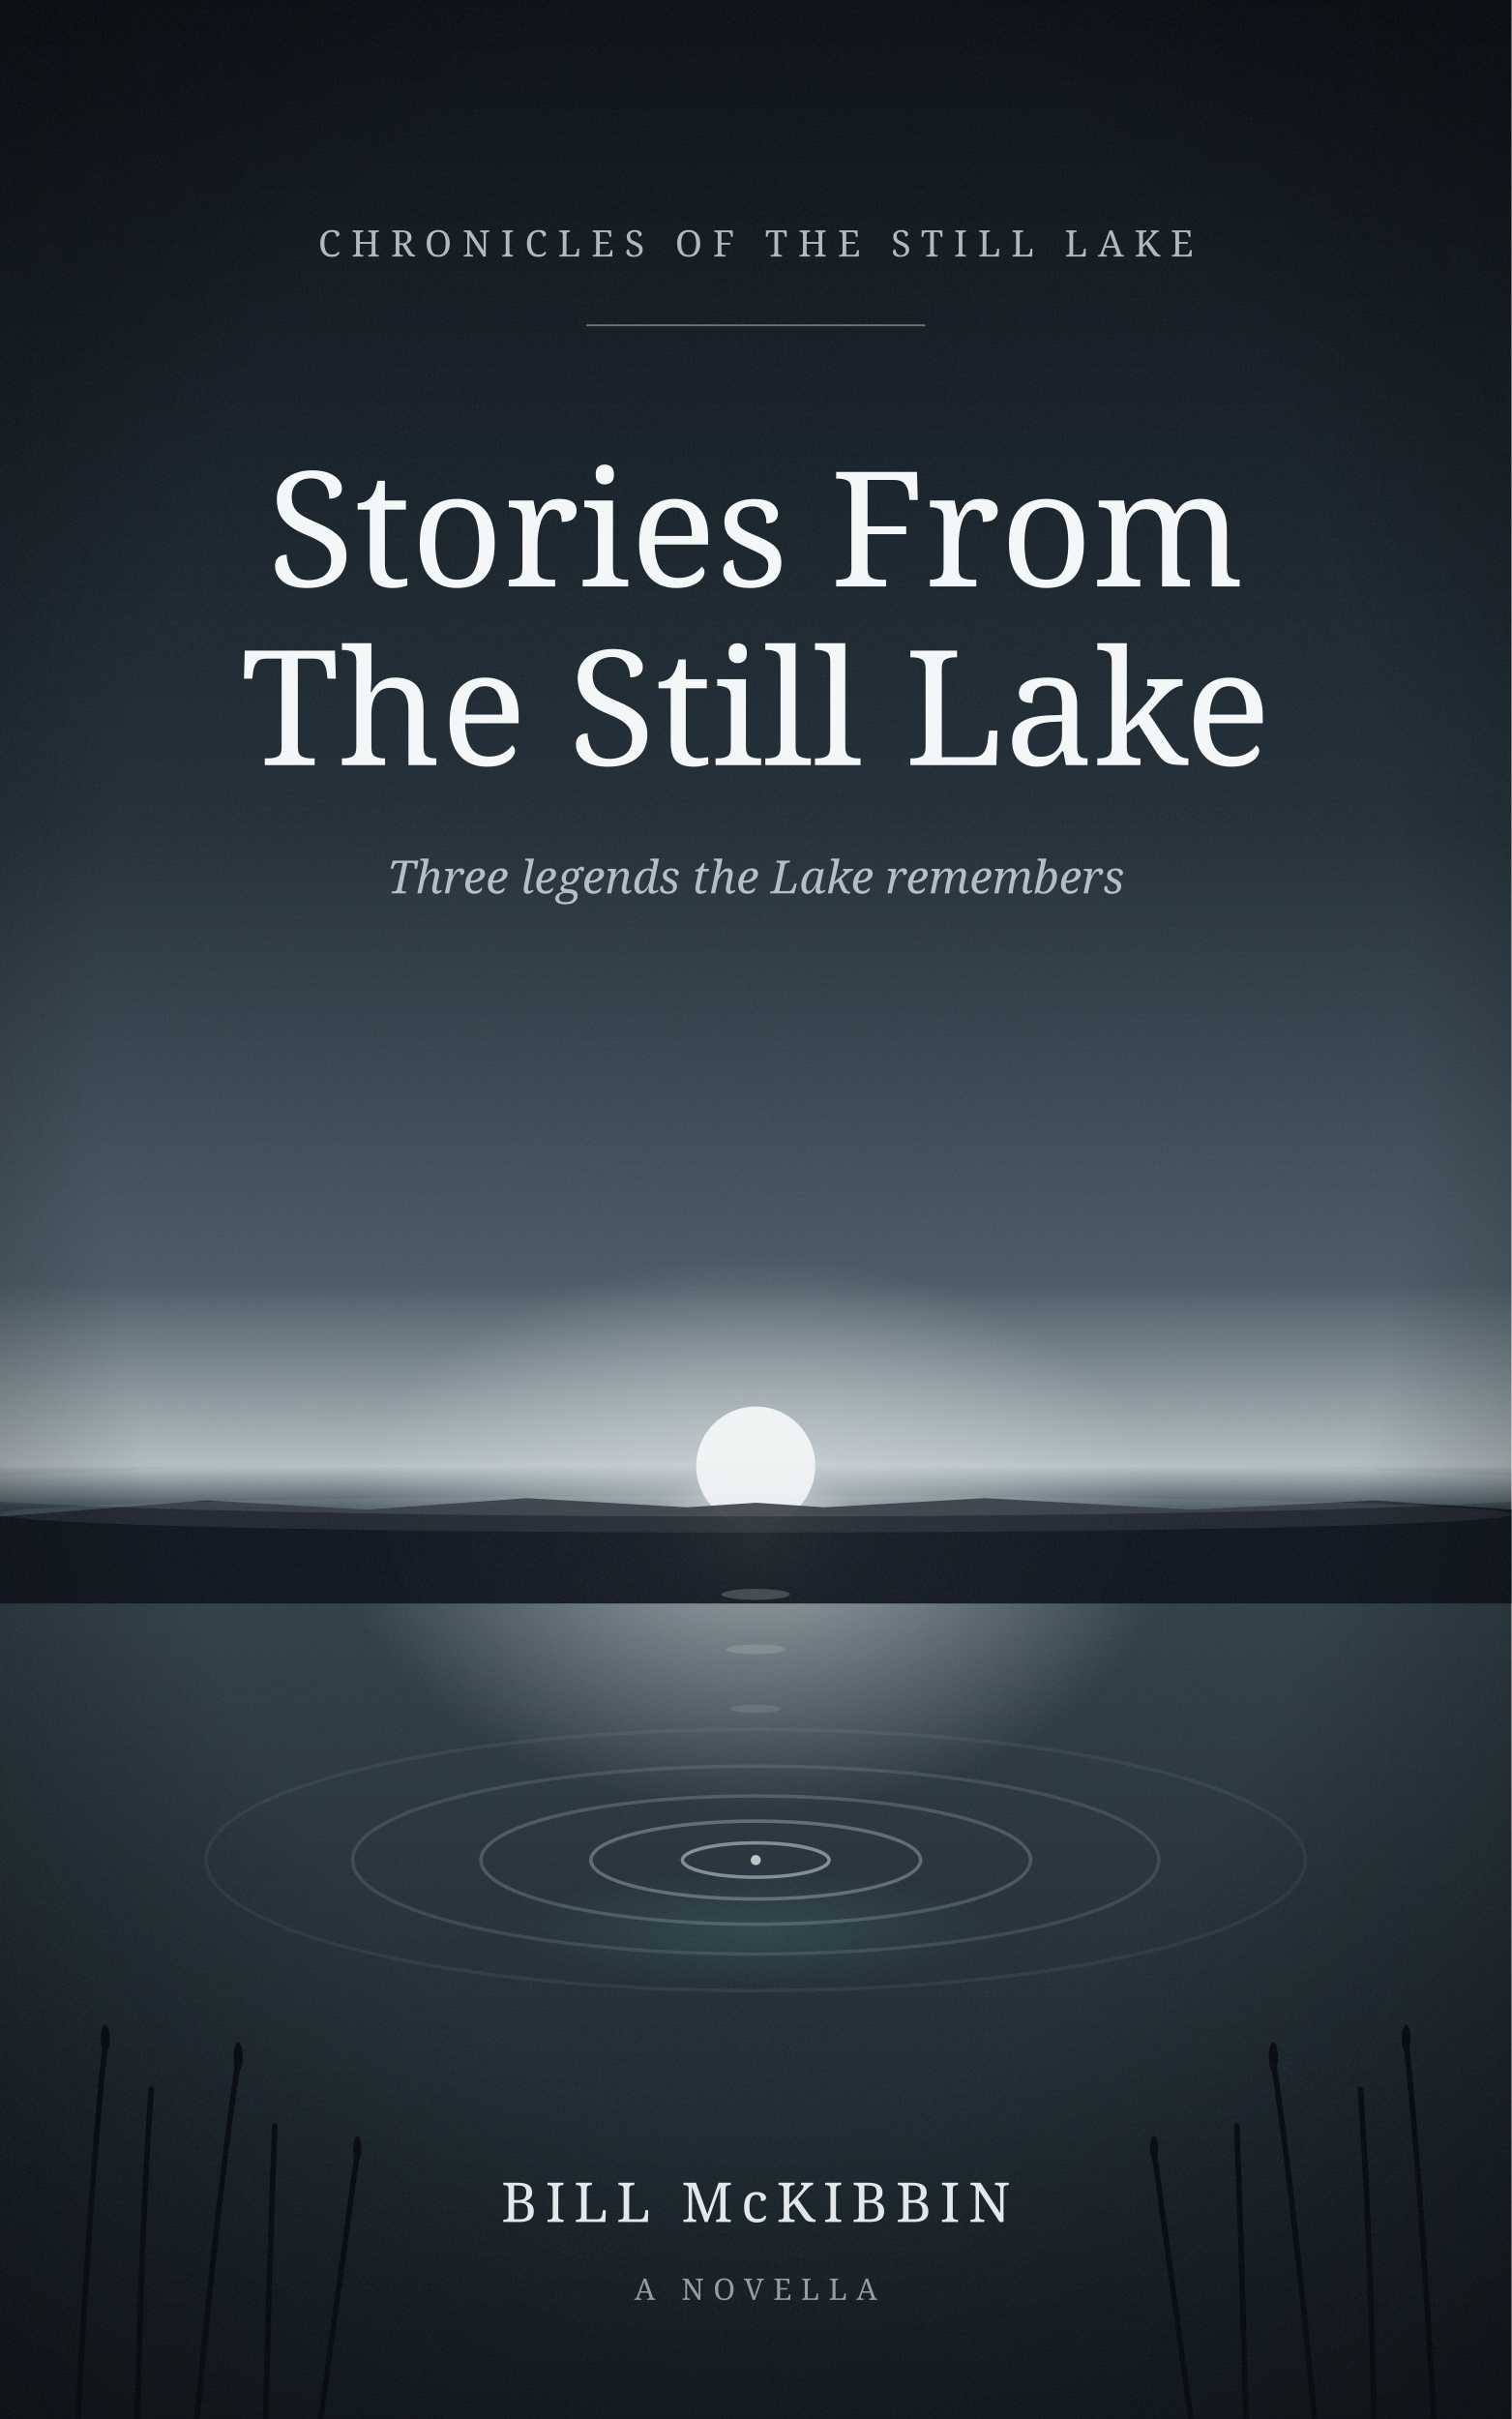
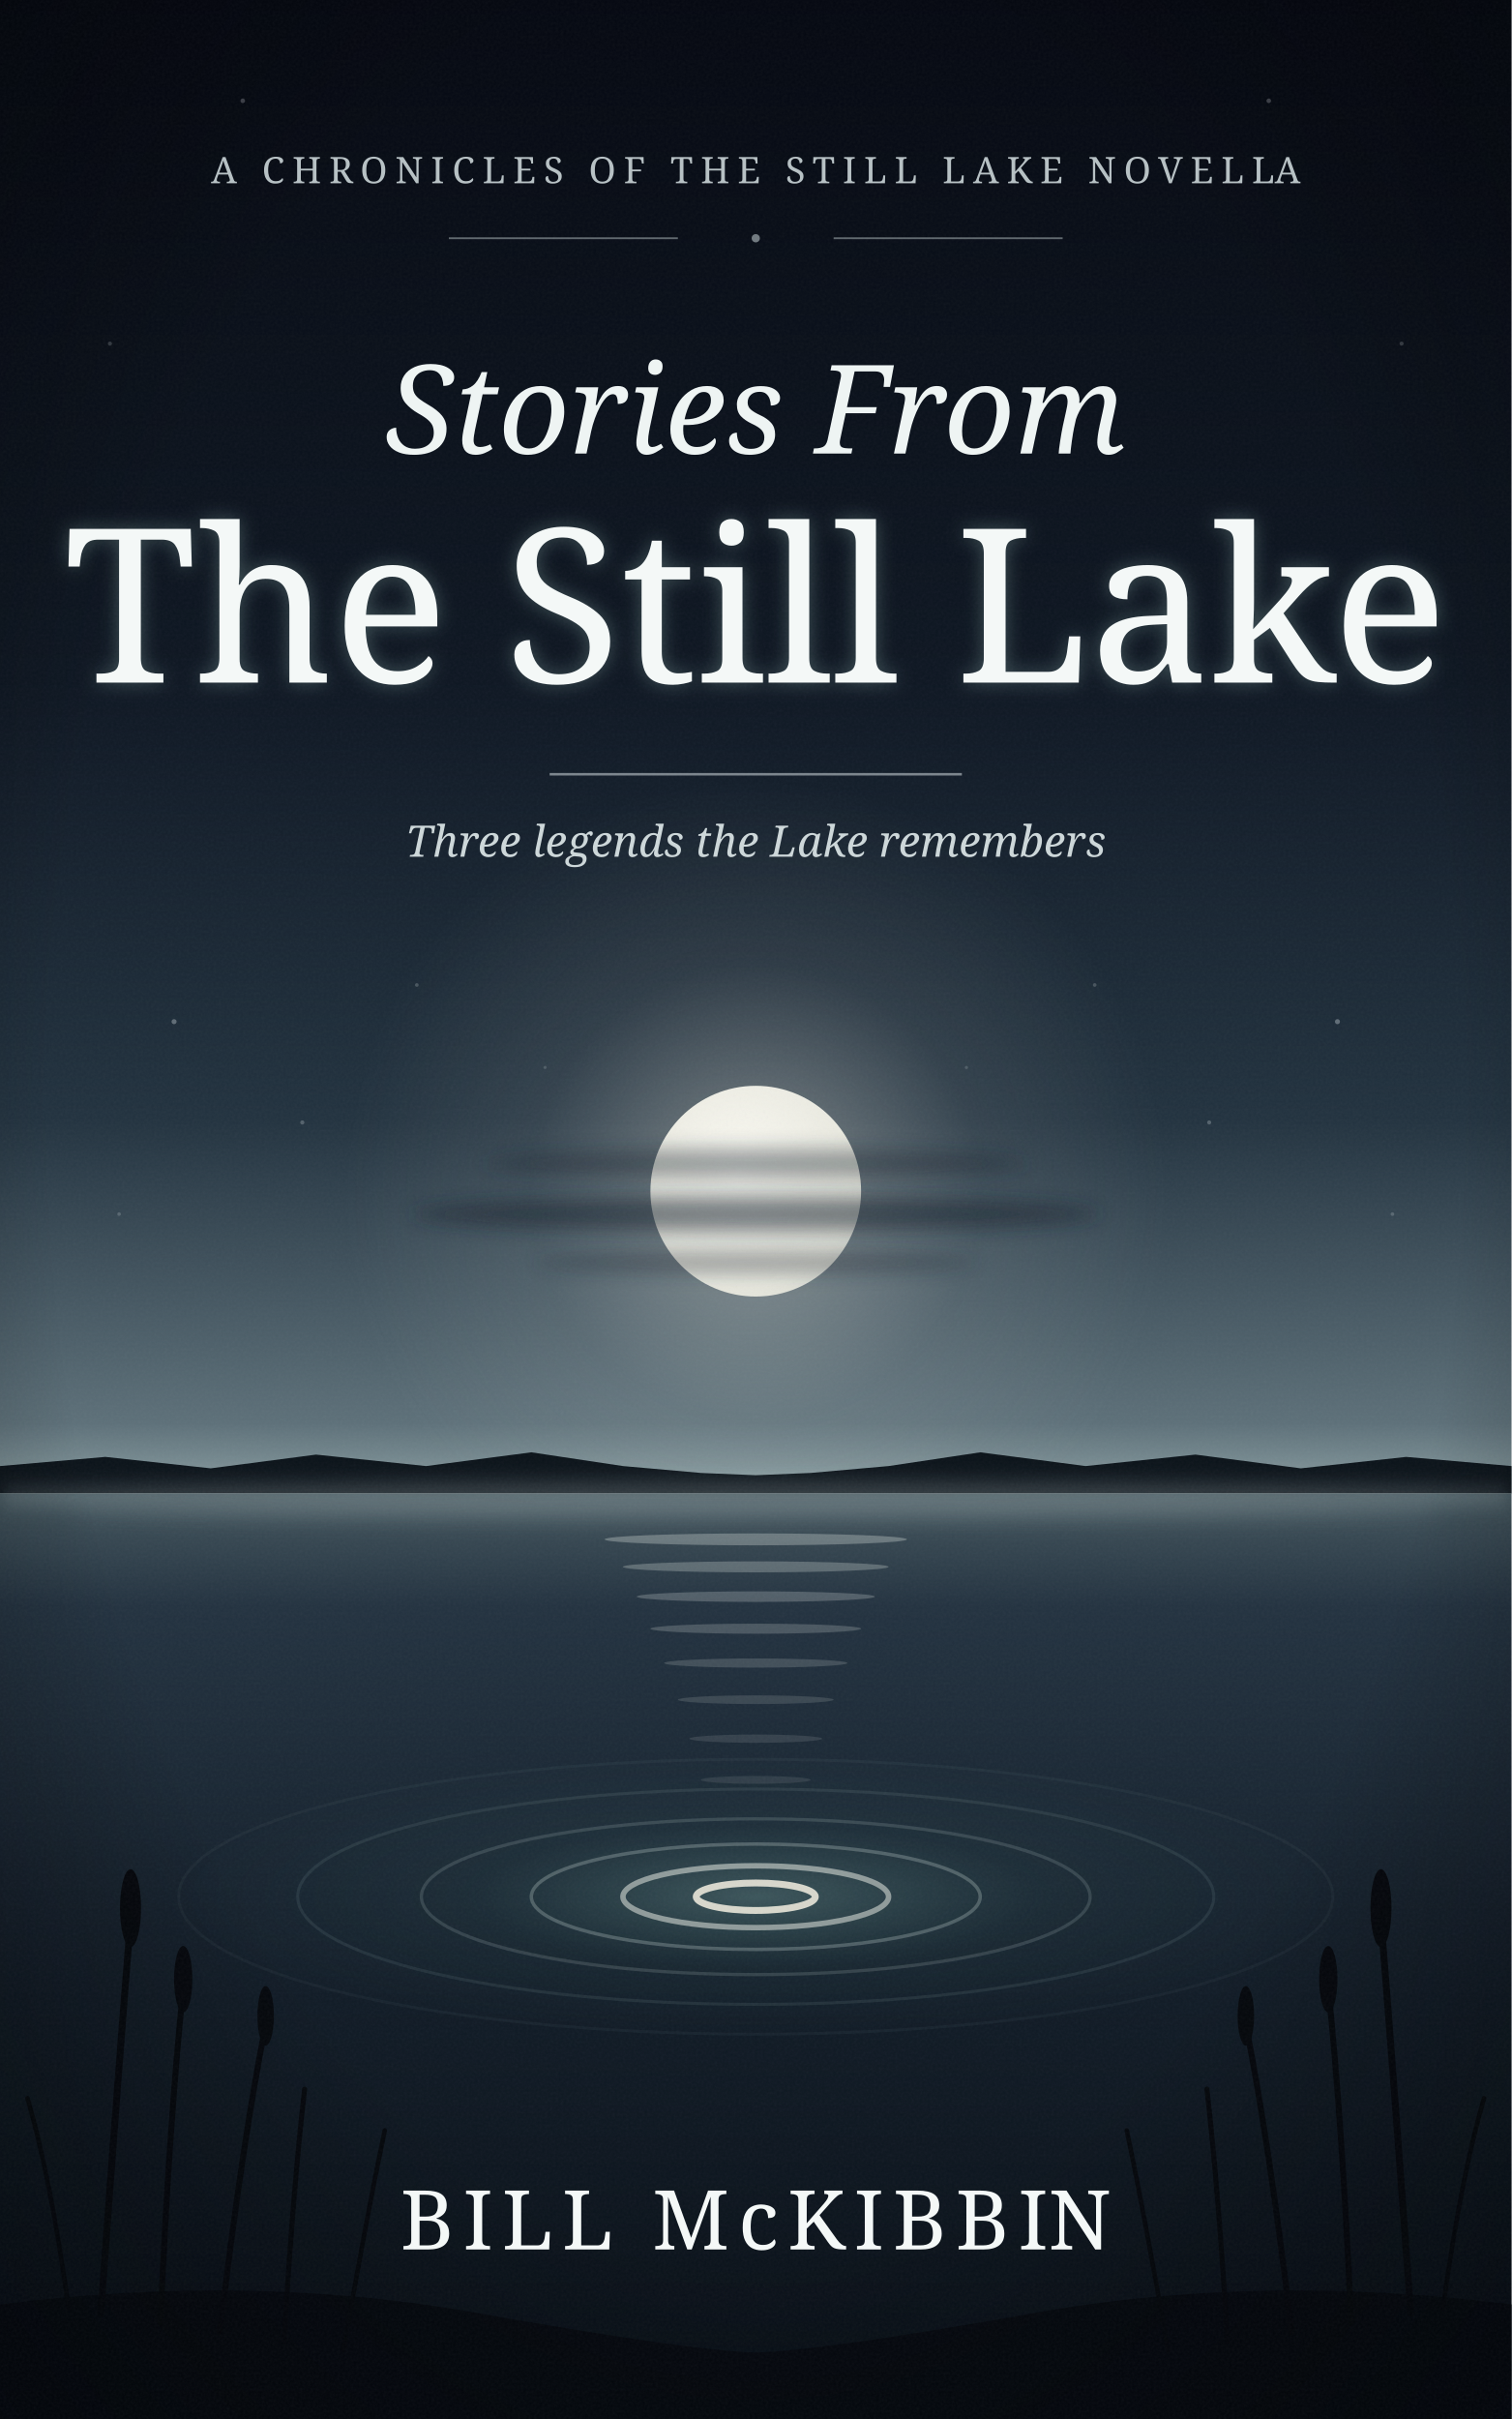
- <svg xmlns="http://www.w3.org/2000/svg" viewBox="0 0 660 1056" role="img" aria-label="Novella cover for Stories From The Still Lake: a symmetrical composition — an empty still lake at night, a veiled moon centered on the vertical axis, a single clean concentric ripple directly beneath it, reeds framing both shores equally, deep pewter palette, serif title.">
+ <svg xmlns="http://www.w3.org/2000/svg" width="660" height="1056" viewBox="0 0 660 1056" role="img" aria-label="Novella cover for Stories From The Still Lake: a symmetric night scene with a large veiled moon over a still lake, its reflection path broken by a single ripple; reed silhouettes frame both shores; deep pewter and teal palette, serif type.">
  <defs>
-     <linearGradient id="sc" x1="0" y1="0" x2="0" y2="1">
-       <stop offset="0" stop-color="#090e15" />
-       <stop offset="0.34" stop-color="#202d37" />
-       <stop offset="0.53" stop-color="#495a65" />
-       <stop offset="0.605" stop-color="#b3bec2" />
-       <stop offset="0.622" stop-color="#32424c" />
-       <stop offset="1" stop-color="#111a21" />
+     <linearGradient id="sky2" x1="0" y1="0" x2="0" y2="1">
+       <stop offset="0" stop-color="#040710" />
+       <stop offset="0.454" stop-color="#0d1622" />
+       <stop offset="0.745" stop-color="#22323f" />
+       <stop offset="0.948" stop-color="#5d7079" />
+       <stop offset="0.999" stop-color="#8fa3a6" />
    </linearGradient>
-     <radialGradient id="mc" cx="0.5" cy="0.605" r="0.38">
-       <stop offset="0" stop-color="#f4f7f7" stop-opacity="0.98" />
-       <stop offset="0.26" stop-color="#d3dbde" stop-opacity="0.5" />
-       <stop offset="1" stop-color="#d3dbde" stop-opacity="0" />
+     <linearGradient id="water2" x1="0" y1="0" x2="0" y2="1">
+       <stop offset="0" stop-color="#42545c" />
+       <stop offset="0.12" stop-color="#233240" />
+       <stop offset="0.55" stop-color="#101b26" />
+       <stop offset="1" stop-color="#070d15" />
+     </linearGradient>
+     <radialGradient id="moonglow2" cx="0.5" cy="0.5" r="0.5">
+       <stop offset="0" stop-color="#f6f4ec" stop-opacity="0.85" />
+       <stop offset="0.22" stop-color="#e8e9e2" stop-opacity="0.32" />
+       <stop offset="0.55" stop-color="#d8dcd8" stop-opacity="0.10" />
+       <stop offset="1" stop-color="#d8dcd8" stop-opacity="0" />
    </radialGradient>
-     <radialGradient id="lc" cx="0.5" cy="0.765" r="0.4">
-       <stop offset="0" stop-color="#63b3ad" stop-opacity="0.16" />
-       <stop offset="0.55" stop-color="#63b3ad" stop-opacity="0" />
+     <radialGradient id="moonface2" cx="0.42" cy="0.4" r="0.75">
+       <stop offset="0" stop-color="#fbfaf3" />
+       <stop offset="0.75" stop-color="#e9e9df" />
+       <stop offset="1" stop-color="#d5d8cf" />
    </radialGradient>
-     <radialGradient id="vc" cx="0.5" cy="0.44" r="0.82">
-       <stop offset="0.53" stop-color="#000000" stop-opacity="0" />
-       <stop offset="1" stop-color="#03060a" stop-opacity="0.72" />
+     <radialGradient id="ripglow2" cx="0.5" cy="0.5" r="0.5">
+       <stop offset="0" stop-color="#8fc4bc" stop-opacity="0.32" />
+       <stop offset="0.5" stop-color="#6ba9a2" stop-opacity="0.07" />
+       <stop offset="1" stop-color="#6ba9a2" stop-opacity="0" />
    </radialGradient>
-     <filter id="gc" x="0" y="0" width="100%" height="100%">
-       <feTurbulence type="fractalNoise" baseFrequency="0.9" numOctaves="2" result="n" />
+     <radialGradient id="vig2" cx="0.5" cy="0.46" r="0.85">
+       <stop offset="0.55" stop-color="#000000" stop-opacity="0" />
+       <stop offset="1" stop-color="#01040a" stop-opacity="0.78" />
+     </radialGradient>
+     <filter id="grain2" x="0" y="0" width="100%" height="100%">
+       <feTurbulence type="fractalNoise" baseFrequency="0.85" numOctaves="2" result="n" />
      <feColorMatrix in="n" type="saturate" values="0" />
    </filter>
+     <filter id="soft2" x="-15%" y="-250%" width="130%" height="600%">
+       <feGaussianBlur stdDeviation="4" />
+     </filter>
  </defs>
-   <rect width="660" height="1056" fill="url(#sc)" />
-   <ellipse cx="330" cy="636" rx="240" ry="160" fill="url(#mc)" />
-   <circle cx="330" cy="640" r="26" fill="#f5f8f8" opacity="0.96" />
-   <path d="M0 662 L90 655 L160 659 L230 654 L300 658 L330 656 L360 658 L430 654 L520 659 L600 655 L660 659 L660 700 L0 700 Z" fill="#0a111a" opacity="0.9" />
-   <ellipse cx="330" cy="650" rx="372" ry="12" fill="#dbe3e5" opacity="0.13" />
-   <ellipse cx="330" cy="661" rx="330" ry="8" fill="#dbe3e5" opacity="0.09" />
-   <g fill="#eef3f4">
-     <ellipse cx="330" cy="696" rx="15" ry="2.4" opacity="0.20" />
-     <ellipse cx="330" cy="720" rx="13" ry="2.1" opacity="0.15" />
-     <ellipse cx="330" cy="746" rx="11" ry="1.8" opacity="0.11" />
+   <rect width="660" height="652" fill="url(#sky2)" />
+   <g fill="#dfe7ea">
+     <circle cx="76" cy="446" r="1.1" opacity="0.34" />
+     <circle cx="584" cy="446" r="1.1" opacity="0.34" />
+     <circle cx="132" cy="490" r="0.9" opacity="0.26" />
+     <circle cx="528" cy="490" r="0.9" opacity="0.26" />
+     <circle cx="52" cy="530" r="0.8" opacity="0.20" />
+     <circle cx="608" cy="530" r="0.8" opacity="0.20" />
+     <circle cx="182" cy="430" r="0.8" opacity="0.22" />
+     <circle cx="478" cy="430" r="0.8" opacity="0.22" />
+     <circle cx="106" cy="44" r="1.0" opacity="0.28" />
+     <circle cx="554" cy="44" r="1.0" opacity="0.28" />
+     <circle cx="48" cy="150" r="0.9" opacity="0.22" />
+     <circle cx="612" cy="150" r="0.9" opacity="0.22" />
+     <circle cx="238" cy="466" r="0.7" opacity="0.18" />
+     <circle cx="422" cy="466" r="0.7" opacity="0.18" />
  </g>
-   <ellipse cx="330" cy="812" rx="240" ry="58" fill="url(#lc)" />
-   <g fill="none" stroke-width="1.5">
-     <ellipse cx="330" cy="812" rx="32" ry="7.5" stroke="#dceae8" opacity="0.5" />
-     <ellipse cx="330" cy="812" rx="72" ry="17" stroke="#cdd8da" opacity="0.34" />
-     <ellipse cx="330" cy="812" rx="120" ry="28" stroke="#cdd8da" opacity="0.22" />
-     <ellipse cx="330" cy="812" rx="176" ry="41" stroke="#cdd8da" opacity="0.14" />
-     <ellipse cx="330" cy="812" rx="240" ry="57" stroke="#cdd8da" opacity="0.075" />
+   <circle cx="330" cy="520" r="180" fill="url(#moonglow2)" />
+   <circle cx="330" cy="520" r="46" fill="url(#moonface2)" />
+   <g fill="#16222e">
+     <ellipse cx="330" cy="508" rx="118" ry="6.5" opacity="0.42" filter="url(#soft2)" />
+     <ellipse cx="330" cy="530" rx="150" ry="8" opacity="0.55" filter="url(#soft2)" />
+     <ellipse cx="330" cy="551" rx="96" ry="5" opacity="0.38" filter="url(#soft2)" />
  </g>
-   <circle cx="330" cy="812" r="2.2" fill="#eef7f5" opacity="0.75" />
-   <g stroke="#060b11" fill="none" stroke-width="2.4" stroke-linecap="round">
-     <path d="M34 1056 Q 40 946 46 892" />
-     <path d="M60 1056 Q 62 968 66 912" />
-     <path d="M86 1056 Q 96 952 104 900" />
-     <path d="M116 1056 Q 118 976 120 928" />
-     <path d="M140 1056 Q 150 984 156 940" />
-     <path d="M626 1056 Q 620 946 614 892" />
-     <path d="M600 1056 Q 598 968 594 912" />
-     <path d="M574 1056 Q 564 952 556 900" />
-     <path d="M544 1056 Q 542 976 540 928" />
-     <path d="M520 1056 Q 510 984 504 940" />
+   <path d="M0 652 L0 640 L46 636 L92 641 L138 635 L186 640 L232 634 L272 640 L306 643 L330 644 L354 643 L388 640 L428 634 L474 640 L522 635 L568 641 L614 636 L660 640 L660 652 Z" fill="#0a1219" />
+   <rect y="652" width="660" height="404" fill="url(#water2)" />
+   <ellipse cx="330" cy="653" rx="380" ry="7" fill="#c9d4d4" opacity="0.20" filter="url(#soft2)" />
+   <ellipse cx="330" cy="660" rx="300" ry="5" fill="#c9d4d4" opacity="0.12" filter="url(#soft2)" />
+   <g fill="#e9efe9">
+     <ellipse cx="330" cy="672" rx="66" ry="2.6" opacity="0.30" />
+     <ellipse cx="330" cy="684" rx="58" ry="2.4" opacity="0.26" />
+     <ellipse cx="330" cy="697" rx="52" ry="2.3" opacity="0.23" />
+     <ellipse cx="330" cy="711" rx="46" ry="2.2" opacity="0.20" />
+     <ellipse cx="330" cy="726" rx="40" ry="2.0" opacity="0.17" />
+     <ellipse cx="330" cy="742" rx="34" ry="1.9" opacity="0.14" />
+     <ellipse cx="330" cy="759" rx="29" ry="1.8" opacity="0.12" />
+     <ellipse cx="330" cy="777" rx="24" ry="1.7" opacity="0.10" />
  </g>
-   <g fill="#060b11">
-     <ellipse cx="46" cy="890" rx="2" ry="6" />
-     <ellipse cx="104" cy="898" rx="2" ry="6.5" />
-     <ellipse cx="156" cy="938" rx="1.8" ry="5.5" />
-     <ellipse cx="614" cy="890" rx="2" ry="6" />
-     <ellipse cx="556" cy="898" rx="2" ry="6.5" />
-     <ellipse cx="504" cy="938" rx="1.8" ry="5.5" />
+   <ellipse cx="330" cy="828" rx="250" ry="62" fill="url(#ripglow2)" />
+   <g fill="none">
+     <ellipse cx="330" cy="828" rx="26" ry="6" stroke="#f4f0e2" stroke-width="3.0" opacity="0.85" />
+     <ellipse cx="330" cy="828" rx="58" ry="13.5" stroke="#e3e8e0" stroke-width="2.4" opacity="0.55" />
+     <ellipse cx="330" cy="828" rx="98" ry="23" stroke="#c9d8d5" stroke-width="1.5" opacity="0.28" />
+     <ellipse cx="330" cy="828" rx="146" ry="34" stroke="#b7cac8" stroke-width="1.4" opacity="0.18" />
+     <ellipse cx="330" cy="828" rx="200" ry="47" stroke="#a8bdbc" stroke-width="1.3" opacity="0.11" />
+     <ellipse cx="330" cy="828" rx="252" ry="60" stroke="#9cb2b2" stroke-width="1.2" opacity="0.06" />
  </g>
-   <rect width="660" height="1056" fill="url(#vc)" />
-   <rect width="660" height="1056" filter="url(#gc)" opacity="0.07" />
-   <text x="330" y="112" text-anchor="middle" font-family="'Hoefler Text', Georgia, serif" font-size="16" letter-spacing="4.6" fill="#c1cacf" opacity="0.9">CHRONICLES OF THE STILL LAKE</text>
-   <line x1="256" y1="142" x2="404" y2="142" stroke="#c1cacf" stroke-width="0.8" opacity="0.5" />
-   <text x="330" y="256" text-anchor="middle" font-family="'Hoefler Text', Georgia, serif" font-size="70" fill="#f3f7f7">Stories From</text>
-   <text x="330" y="334" text-anchor="middle" font-family="'Hoefler Text', Georgia, serif" font-size="70" fill="#f3f7f7">The Still Lake</text>
-   <text x="330" y="390" text-anchor="middle" font-family="'Hoefler Text', Georgia, serif" font-size="20" font-style="italic" fill="#c1cacf" opacity="0.92">Three legends the Lake remembers</text>
-   <text x="330" y="970" text-anchor="middle" font-family="'Hoefler Text', Georgia, serif" font-size="24" letter-spacing="3.6" fill="#e3e9ea">BILL McKIBBIN</text>
-   <text x="330" y="1004" text-anchor="middle" font-family="'Hoefler Text', Georgia, serif" font-size="13" letter-spacing="4" fill="#a9b4b9" opacity="0.85">A NOVELLA</text>
+   <path d="M0 1056 L0 1006 Q 110 992 210 1010 Q 300 1026 330 1027 Q 360 1026 450 1010 Q 550 992 660 1006 L660 1056 Z" fill="#04080e" />
+   <g stroke="#04070c" fill="none" stroke-linecap="round">
+     <path d="M44 1010 Q 52 900 57 838" stroke-width="3" />
+     <path d="M70 1014 Q 74 926 80 868" stroke-width="2.6" />
+     <path d="M96 1018 Q 106 934 116 884" stroke-width="2.6" />
+     <path d="M124 1022 Q 128 956 133 912" stroke-width="2.2" />
+     <path d="M150 1026 Q 160 968 168 930" stroke-width="2" />
+     <path d="M30 1008 Q 22 950 12 916" stroke-width="2" />
+     <path d="M616 1010 Q 608 900 603 838" stroke-width="3" />
+     <path d="M590 1014 Q 586 926 580 868" stroke-width="2.6" />
+     <path d="M564 1018 Q 554 934 544 884" stroke-width="2.6" />
+     <path d="M536 1022 Q 532 956 527 912" stroke-width="2.2" />
+     <path d="M510 1026 Q 500 968 492 930" stroke-width="2" />
+     <path d="M630 1008 Q 638 950 648 916" stroke-width="2" />
+   </g>
+   <g fill="#04070c">
+     <ellipse cx="57" cy="833" rx="4.6" ry="17" />
+     <ellipse cx="80" cy="864" rx="4" ry="14.5" />
+     <ellipse cx="116" cy="880" rx="3.6" ry="13" />
+     <ellipse cx="603" cy="833" rx="4.6" ry="17" />
+     <ellipse cx="580" cy="864" rx="4" ry="14.5" />
+     <ellipse cx="544" cy="880" rx="3.6" ry="13" />
+   </g>
+   <rect width="660" height="1056" fill="url(#vig2)" />
+   <rect width="660" height="1056" filter="url(#grain2)" opacity="0.05" />
+   <text x="330" y="80" text-anchor="middle" font-family="'Hoefler Text', Georgia, serif" font-size="16" letter-spacing="3.4" fill="#c6d0d3" opacity="0.92">A CHRONICLES OF THE STILL LAKE NOVELL<tspan letter-spacing="0">A</tspan>
+   </text>
+   <line x1="196" y1="104" x2="296" y2="104" stroke="#b6c1c4" stroke-width="0.8" opacity="0.5" />
+   <line x1="364" y1="104" x2="464" y2="104" stroke="#b6c1c4" stroke-width="0.8" opacity="0.5" />
+   <circle cx="330" cy="104" r="1.8" fill="#b6c1c4" opacity="0.6" />
+   <text x="330" y="198" text-anchor="middle" font-family="'Hoefler Text', Georgia, serif" font-size="54" font-style="italic" fill="#eef4f3">Stories From</text>
+   <text x="330" y="298" text-anchor="middle" font-family="'Hoefler Text', Georgia, serif" font-size="94" fill="#9fc4bd" opacity="0.35" filter="url(#soft2)">The Still Lake</text>
+   <text x="330" y="298" text-anchor="middle" font-family="'Hoefler Text', Georgia, serif" font-size="94" fill="#f4f8f7">The Still Lake</text>
+   <line x1="240" y1="338" x2="420" y2="338" stroke="#c1cacf" stroke-width="1.1" opacity="0.6" />
+   <text x="330" y="374" text-anchor="middle" font-family="'Hoefler Text', Georgia, serif" font-size="19" font-style="italic" fill="#cdd7d9" opacity="1">Three legends the Lake remembers</text>
+   <text x="330" y="982" text-anchor="middle" font-family="'Hoefler Text', Georgia, serif" font-size="36" letter-spacing="3.8" fill="#f4f8f7">BILL McKIBBI<tspan letter-spacing="0">N</tspan>
+   </text>
</svg>
